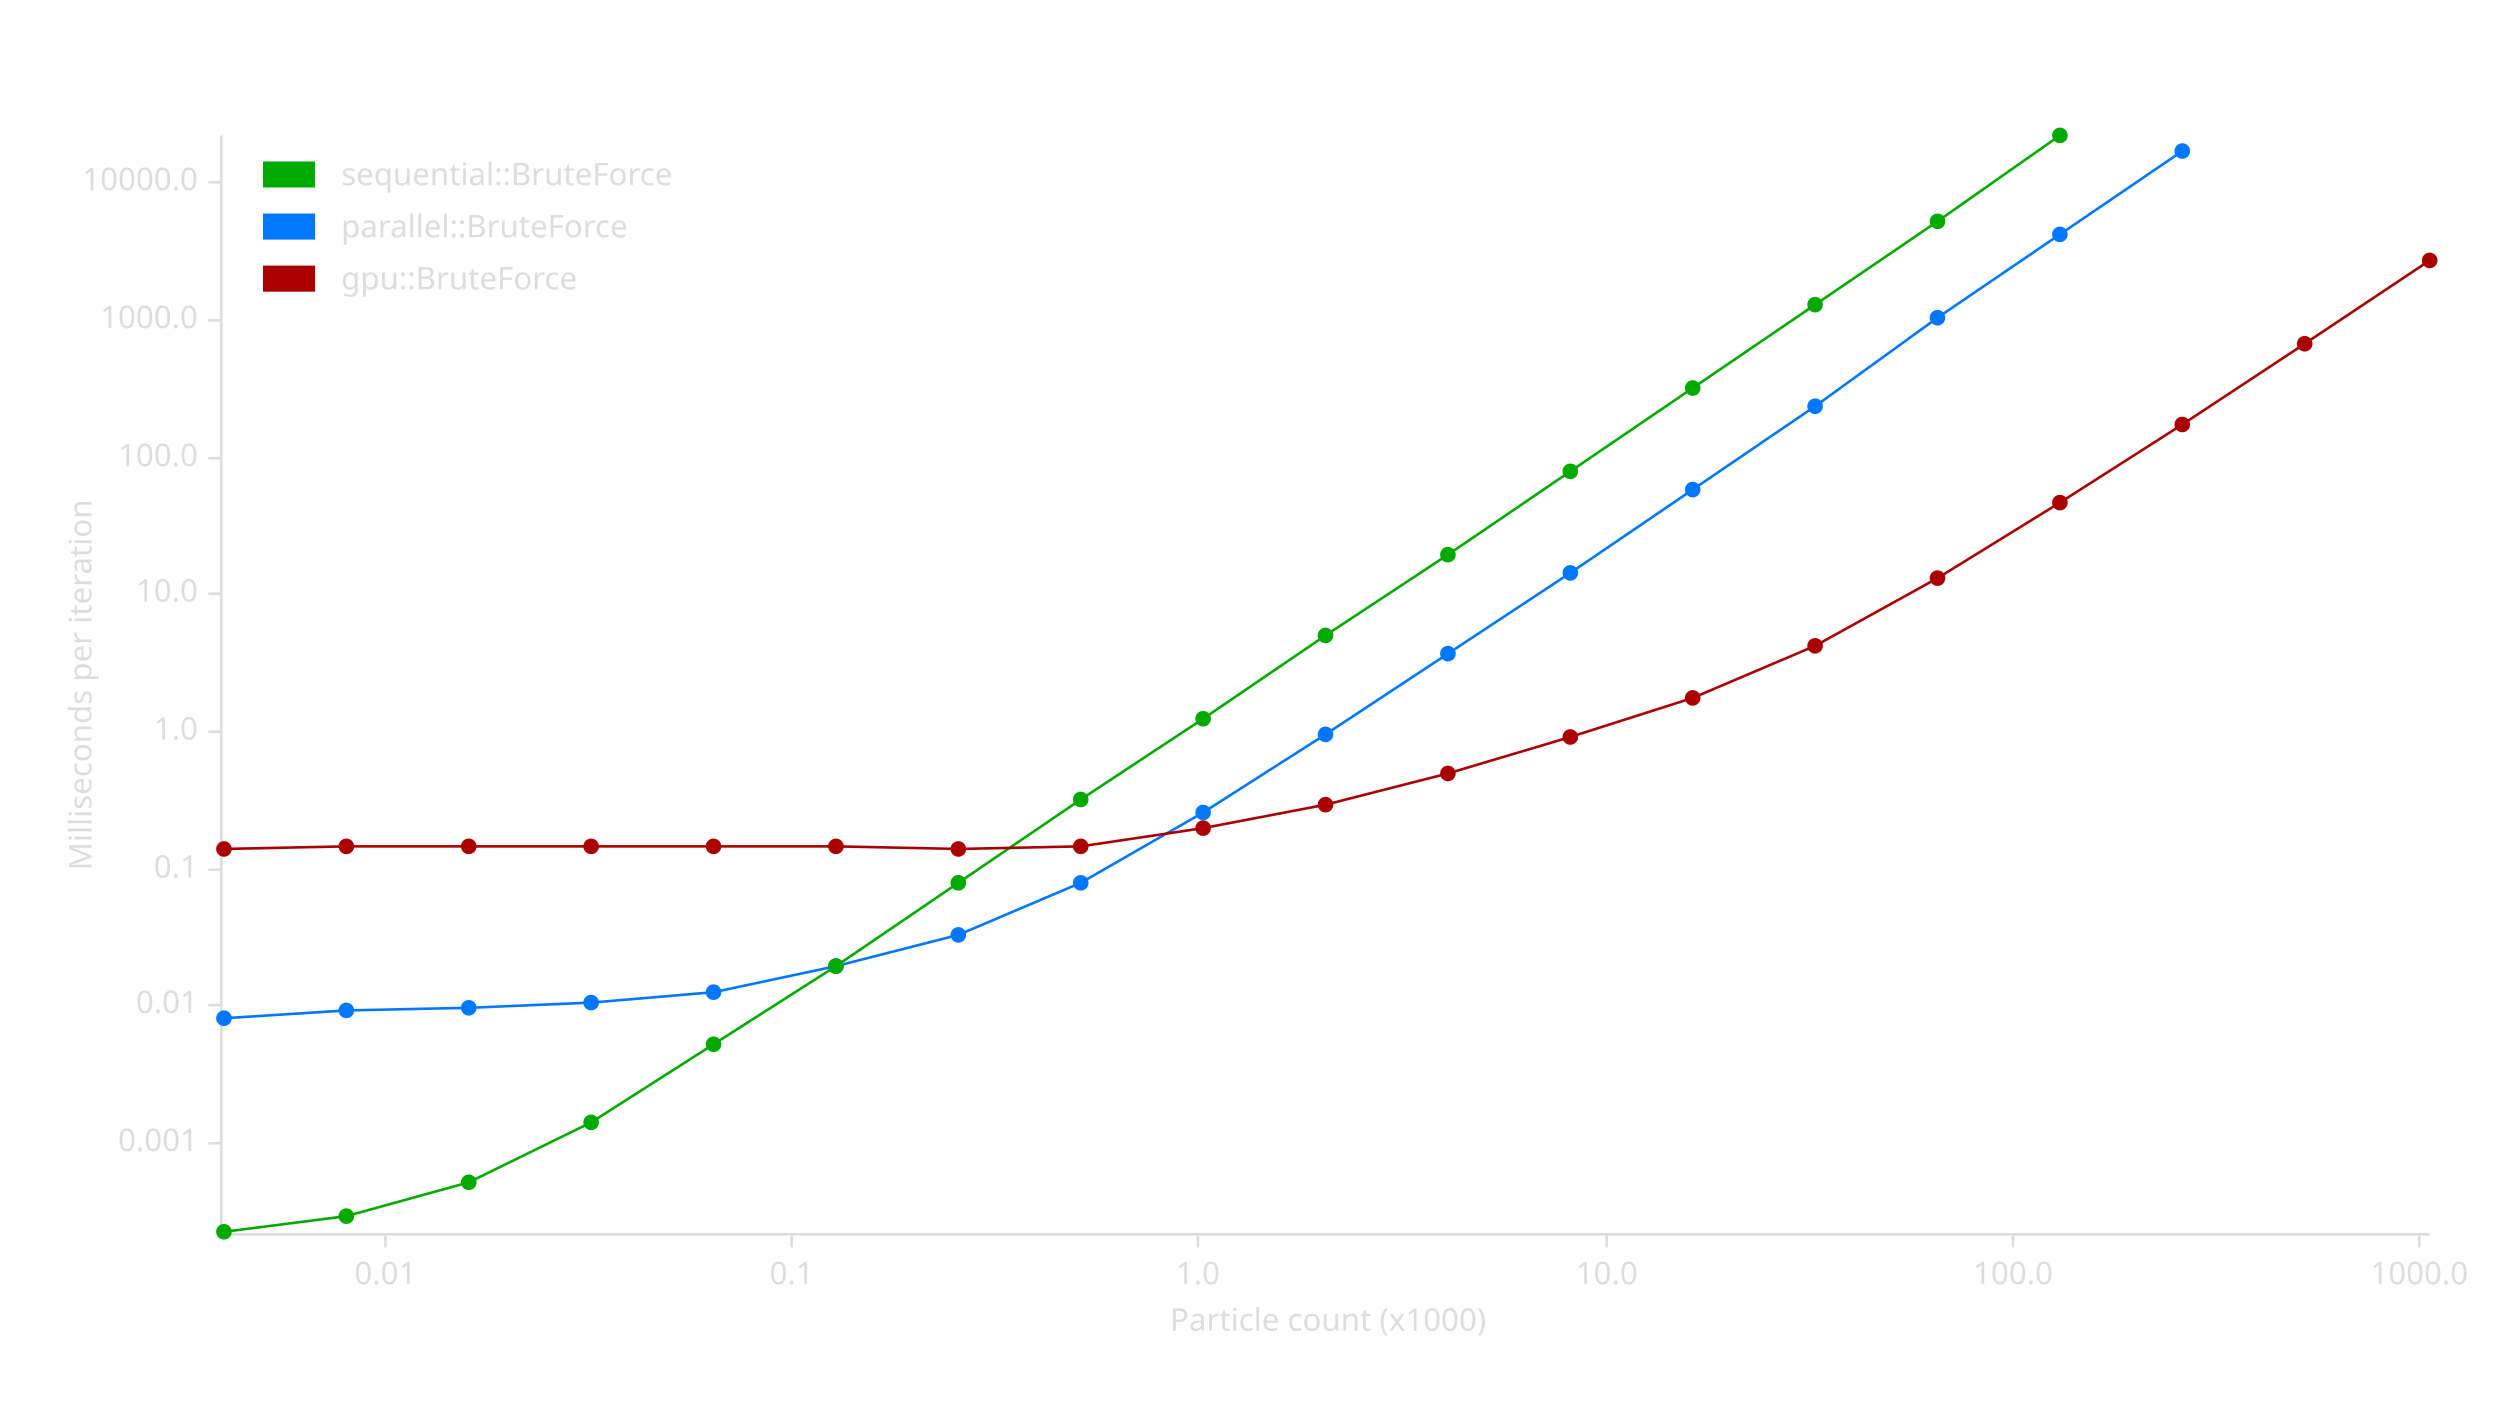
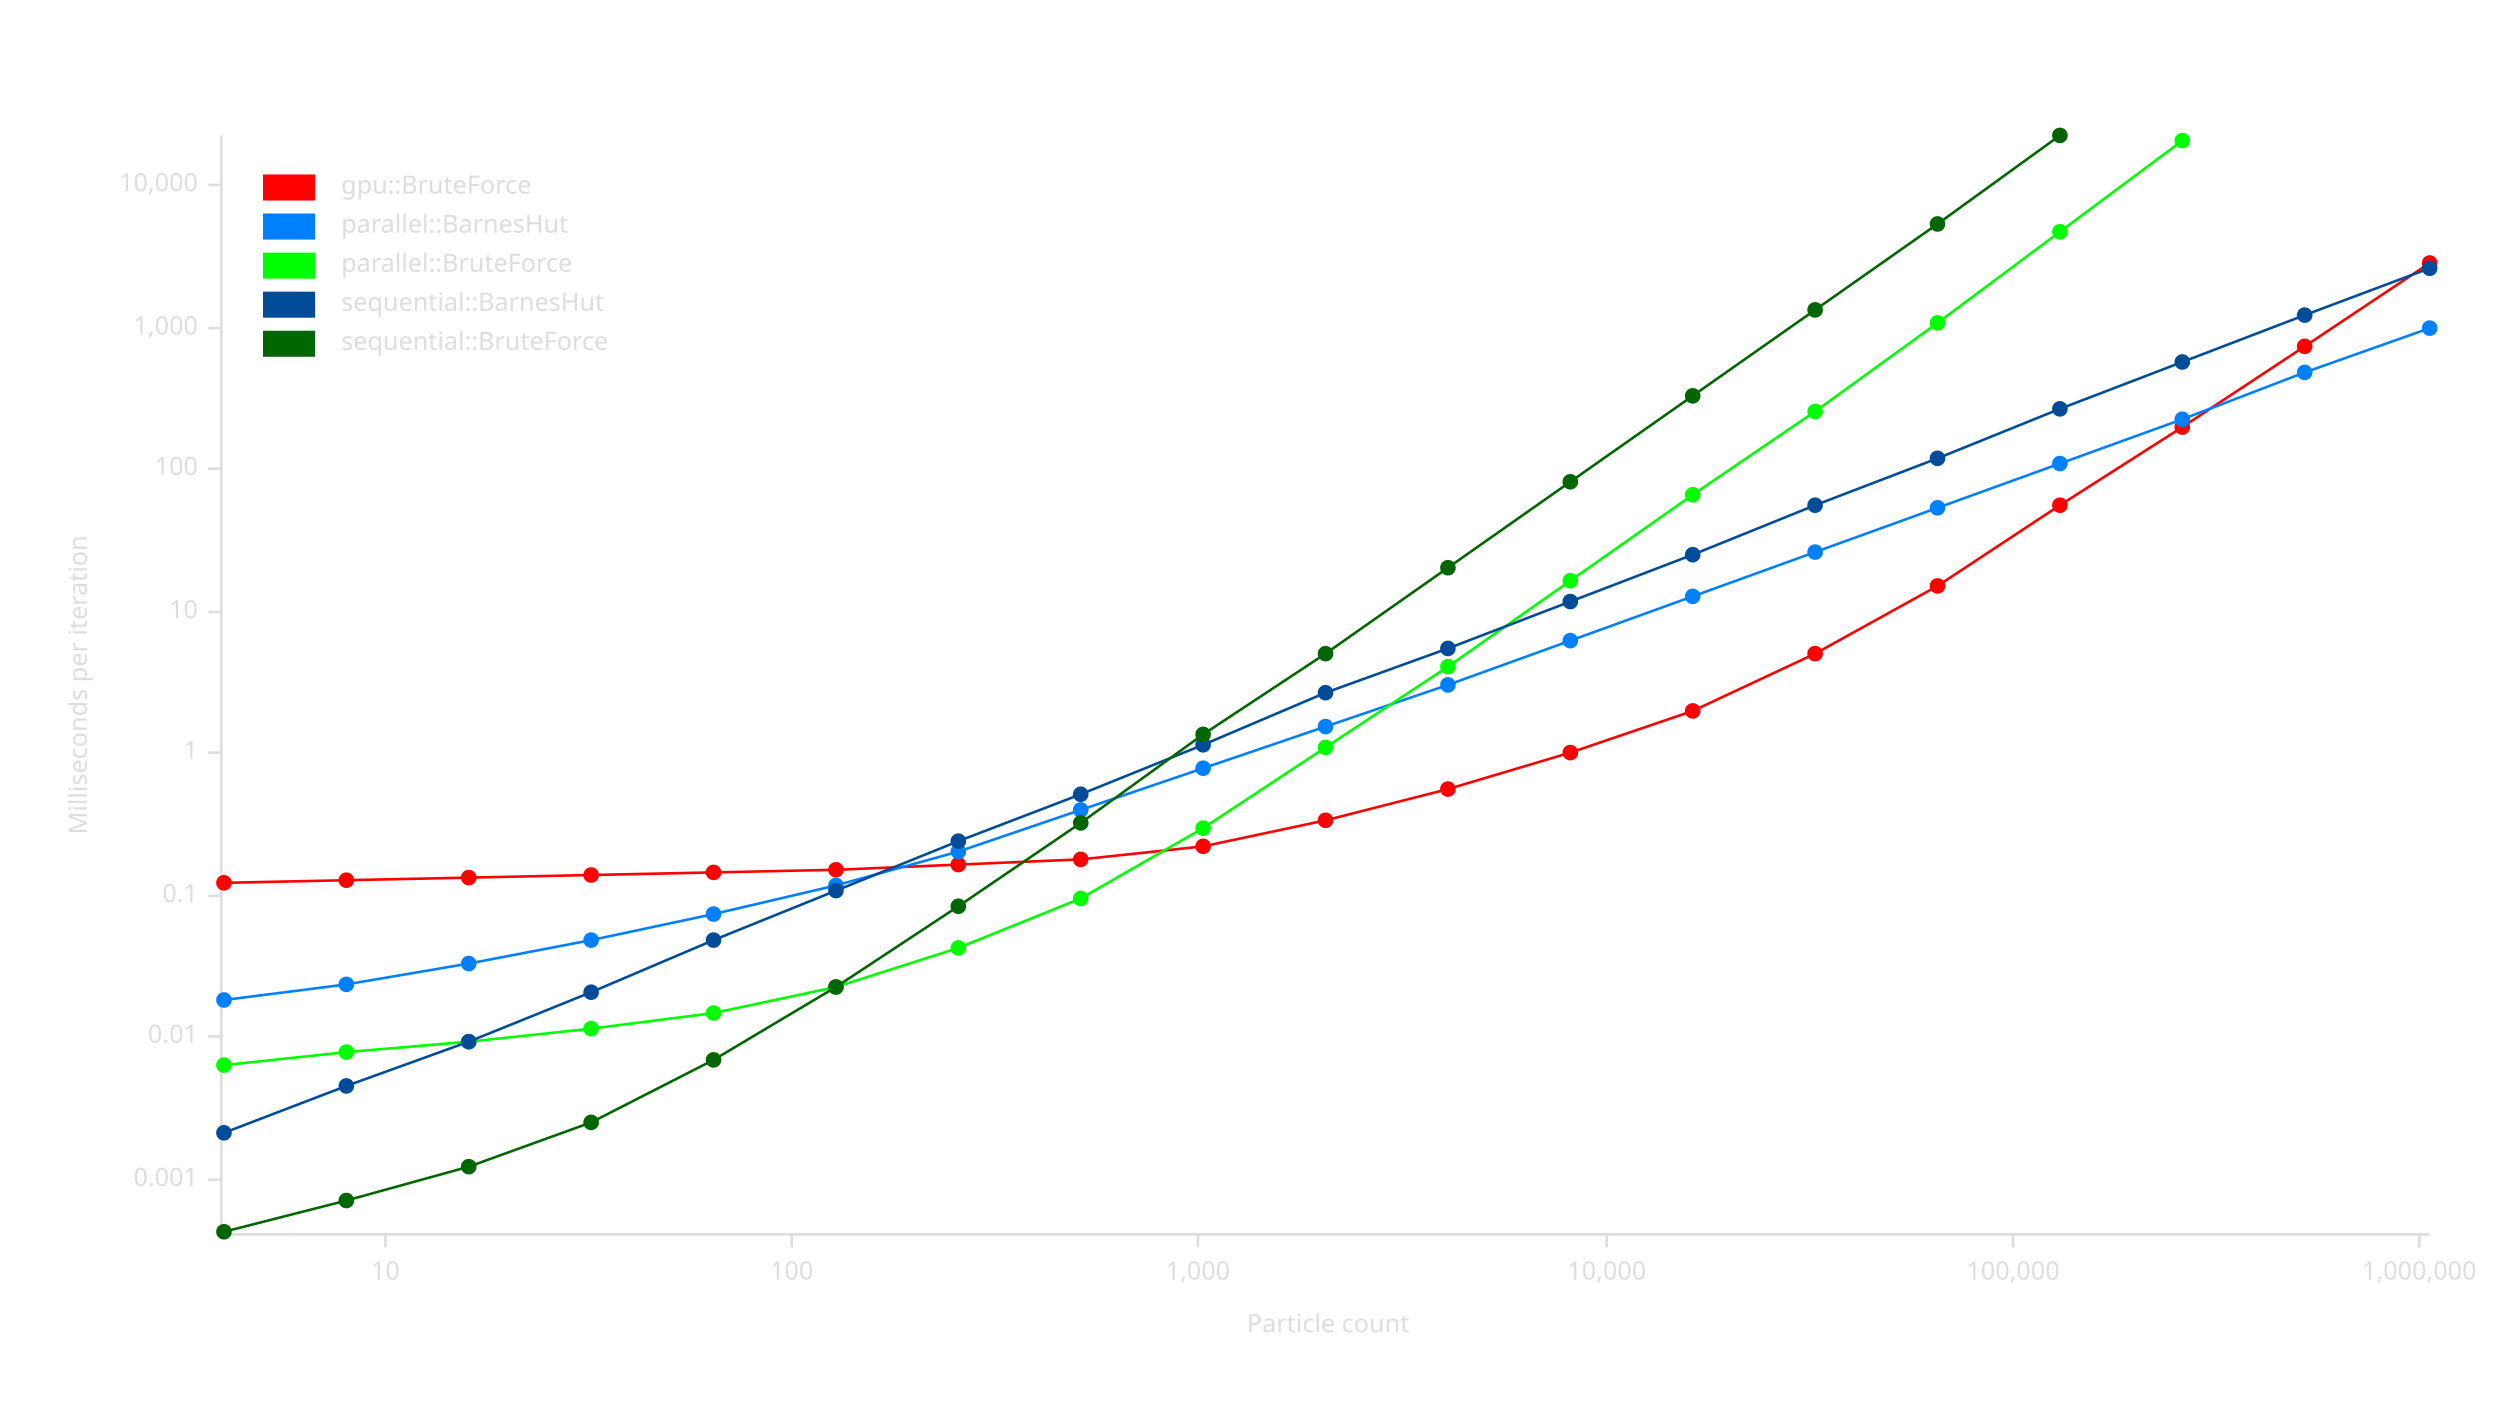
- <svg xmlns="http://www.w3.org/2000/svg" width="960" height="540" viewBox="0 0 960 540" style="background-color:black">
-   <text x="26" y="263" dy="0.76em" text-anchor="middle" font-family="sans-serif" font-size="12" opacity="1" fill="#DDDDDD" transform="rotate(270, 26, 263)">
+ <svg xmlns="http://www.w3.org/2000/svg" width="960" height="540" viewBox="0 0 960 540" style="background-color:#101010">
+   <text x="26" y="263" dy="0.76em" text-anchor="middle" font-family="sans-serif" font-size="9.677" opacity="1" fill="#DDDDDD" transform="rotate(270, 26, 263)">
Milliseconds per iteration
</text>
-   <text x="510" y="514" dy="-0.5ex" text-anchor="middle" font-family="sans-serif" font-size="12" opacity="1" fill="#DDDDDD">
- Particle count (x1000)
+   <text x="510" y="514" dy="-0.5ex" text-anchor="middle" font-family="sans-serif" font-size="9.677" opacity="1" fill="#DDDDDD">
+ Particle count
</text>
  <polyline fill="none" opacity="1" stroke="#DDDDDD" stroke-width="1" points="85,52 85,473 " />
-   <text x="76" y="439" dy="0.5ex" text-anchor="end" font-family="sans-serif" font-size="12" opacity="1" fill="#DDDDDD">
+   <text x="76" y="453" dy="0.5ex" text-anchor="end" font-family="sans-serif" font-size="9.677" opacity="1" fill="#DDDDDD">
0.001
</text>
-   <polyline fill="none" opacity="1" stroke="#DDDDDD" stroke-width="1" points="80,439 85,439 " />
-   <text x="76" y="386" dy="0.5ex" text-anchor="end" font-family="sans-serif" font-size="12" opacity="1" fill="#DDDDDD">
+   <polyline fill="none" opacity="1" stroke="#DDDDDD" stroke-width="1" points="80,453 85,453 " />
+   <text x="76" y="398" dy="0.5ex" text-anchor="end" font-family="sans-serif" font-size="9.677" opacity="1" fill="#DDDDDD">
0.01
</text>
-   <polyline fill="none" opacity="1" stroke="#DDDDDD" stroke-width="1" points="80,386 85,386 " />
-   <text x="76" y="334" dy="0.5ex" text-anchor="end" font-family="sans-serif" font-size="12" opacity="1" fill="#DDDDDD">
+   <polyline fill="none" opacity="1" stroke="#DDDDDD" stroke-width="1" points="80,398 85,398 " />
+   <text x="76" y="344" dy="0.5ex" text-anchor="end" font-family="sans-serif" font-size="9.677" opacity="1" fill="#DDDDDD">
0.1
</text>
-   <polyline fill="none" opacity="1" stroke="#DDDDDD" stroke-width="1" points="80,334 85,334 " />
-   <text x="76" y="281" dy="0.5ex" text-anchor="end" font-family="sans-serif" font-size="12" opacity="1" fill="#DDDDDD">
- 1.0
+   <polyline fill="none" opacity="1" stroke="#DDDDDD" stroke-width="1" points="80,344 85,344 " />
+   <text x="76" y="289" dy="0.5ex" text-anchor="end" font-family="sans-serif" font-size="9.677" opacity="1" fill="#DDDDDD">
+ 1
</text>
-   <polyline fill="none" opacity="1" stroke="#DDDDDD" stroke-width="1" points="80,281 85,281 " />
-   <text x="76" y="228" dy="0.5ex" text-anchor="end" font-family="sans-serif" font-size="12" opacity="1" fill="#DDDDDD">
- 10.0
+   <polyline fill="none" opacity="1" stroke="#DDDDDD" stroke-width="1" points="80,289 85,289 " />
+   <text x="76" y="235" dy="0.5ex" text-anchor="end" font-family="sans-serif" font-size="9.677" opacity="1" fill="#DDDDDD">
+ 10
</text>
-   <polyline fill="none" opacity="1" stroke="#DDDDDD" stroke-width="1" points="80,228 85,228 " />
-   <text x="76" y="176" dy="0.5ex" text-anchor="end" font-family="sans-serif" font-size="12" opacity="1" fill="#DDDDDD">
- 100.0
+   <polyline fill="none" opacity="1" stroke="#DDDDDD" stroke-width="1" points="80,235 85,235 " />
+   <text x="76" y="180" dy="0.5ex" text-anchor="end" font-family="sans-serif" font-size="9.677" opacity="1" fill="#DDDDDD">
+ 100
</text>
-   <polyline fill="none" opacity="1" stroke="#DDDDDD" stroke-width="1" points="80,176 85,176 " />
-   <text x="76" y="123" dy="0.5ex" text-anchor="end" font-family="sans-serif" font-size="12" opacity="1" fill="#DDDDDD">
- 1000.0
+   <polyline fill="none" opacity="1" stroke="#DDDDDD" stroke-width="1" points="80,180 85,180 " />
+   <text x="76" y="126" dy="0.5ex" text-anchor="end" font-family="sans-serif" font-size="9.677" opacity="1" fill="#DDDDDD">
+ 1,000
</text>
-   <polyline fill="none" opacity="1" stroke="#DDDDDD" stroke-width="1" points="80,123 85,123 " />
-   <text x="76" y="70" dy="0.5ex" text-anchor="end" font-family="sans-serif" font-size="12" opacity="1" fill="#DDDDDD">
- 10000.0
+   <polyline fill="none" opacity="1" stroke="#DDDDDD" stroke-width="1" points="80,126 85,126 " />
+   <text x="76" y="71" dy="0.5ex" text-anchor="end" font-family="sans-serif" font-size="9.677" opacity="1" fill="#DDDDDD">
+ 10,000
</text>
-   <polyline fill="none" opacity="1" stroke="#DDDDDD" stroke-width="1" points="80,70 85,70 " />
+   <polyline fill="none" opacity="1" stroke="#DDDDDD" stroke-width="1" points="80,71 85,71 " />
  <polyline fill="none" opacity="1" stroke="#DDDDDD" stroke-width="1" points="86,474 933,474 " />
-   <text x="148" y="484" dy="0.76em" text-anchor="middle" font-family="sans-serif" font-size="12" opacity="1" fill="#DDDDDD">
- 0.01
+   <text x="148" y="484" dy="0.76em" text-anchor="middle" font-family="sans-serif" font-size="9.677" opacity="1" fill="#DDDDDD">
+ 10
</text>
  <polyline fill="none" opacity="1" stroke="#DDDDDD" stroke-width="1" points="148,474 148,479 " />
-   <text x="304" y="484" dy="0.76em" text-anchor="middle" font-family="sans-serif" font-size="12" opacity="1" fill="#DDDDDD">
- 0.1
+   <text x="304" y="484" dy="0.76em" text-anchor="middle" font-family="sans-serif" font-size="9.677" opacity="1" fill="#DDDDDD">
+ 100
</text>
  <polyline fill="none" opacity="1" stroke="#DDDDDD" stroke-width="1" points="304,474 304,479 " />
-   <text x="460" y="484" dy="0.76em" text-anchor="middle" font-family="sans-serif" font-size="12" opacity="1" fill="#DDDDDD">
- 1.0
+   <text x="460" y="484" dy="0.76em" text-anchor="middle" font-family="sans-serif" font-size="9.677" opacity="1" fill="#DDDDDD">
+ 1,000
</text>
  <polyline fill="none" opacity="1" stroke="#DDDDDD" stroke-width="1" points="460,474 460,479 " />
-   <text x="617" y="484" dy="0.76em" text-anchor="middle" font-family="sans-serif" font-size="12" opacity="1" fill="#DDDDDD">
- 10.0
+   <text x="617" y="484" dy="0.76em" text-anchor="middle" font-family="sans-serif" font-size="9.677" opacity="1" fill="#DDDDDD">
+ 10,000
</text>
  <polyline fill="none" opacity="1" stroke="#DDDDDD" stroke-width="1" points="617,474 617,479 " />
-   <text x="773" y="484" dy="0.76em" text-anchor="middle" font-family="sans-serif" font-size="12" opacity="1" fill="#DDDDDD">
- 100.0
+   <text x="773" y="484" dy="0.76em" text-anchor="middle" font-family="sans-serif" font-size="9.677" opacity="1" fill="#DDDDDD">
+ 100,000
</text>
  <polyline fill="none" opacity="1" stroke="#DDDDDD" stroke-width="1" points="773,474 773,479 " />
-   <text x="929" y="484" dy="0.76em" text-anchor="middle" font-family="sans-serif" font-size="12" opacity="1" fill="#DDDDDD">
- 1000.0
+   <text x="929" y="484" dy="0.76em" text-anchor="middle" font-family="sans-serif" font-size="9.677" opacity="1" fill="#DDDDDD">
+ 1,000,000
</text>
  <polyline fill="none" opacity="1" stroke="#DDDDDD" stroke-width="1" points="929,474 929,479 " />
-   <circle cx="86" cy="391" r="3" opacity="1" fill="#0077FF" stroke="none" stroke-width="1" />
-   <circle cx="133" cy="388" r="3" opacity="1" fill="#0077FF" stroke="none" stroke-width="1" />
-   <circle cx="180" cy="387" r="3" opacity="1" fill="#0077FF" stroke="none" stroke-width="1" />
-   <circle cx="227" cy="385" r="3" opacity="1" fill="#0077FF" stroke="none" stroke-width="1" />
-   <circle cx="274" cy="381" r="3" opacity="1" fill="#0077FF" stroke="none" stroke-width="1" />
-   <circle cx="321" cy="371" r="3" opacity="1" fill="#0077FF" stroke="none" stroke-width="1" />
-   <circle cx="368" cy="359" r="3" opacity="1" fill="#0077FF" stroke="none" stroke-width="1" />
-   <circle cx="415" cy="339" r="3" opacity="1" fill="#0077FF" stroke="none" stroke-width="1" />
-   <circle cx="462" cy="312" r="3" opacity="1" fill="#0077FF" stroke="none" stroke-width="1" />
-   <circle cx="509" cy="282" r="3" opacity="1" fill="#0077FF" stroke="none" stroke-width="1" />
-   <circle cx="556" cy="251" r="3" opacity="1" fill="#0077FF" stroke="none" stroke-width="1" />
-   <circle cx="603" cy="220" r="3" opacity="1" fill="#0077FF" stroke="none" stroke-width="1" />
-   <circle cx="650" cy="188" r="3" opacity="1" fill="#0077FF" stroke="none" stroke-width="1" />
-   <circle cx="697" cy="156" r="3" opacity="1" fill="#0077FF" stroke="none" stroke-width="1" />
-   <circle cx="744" cy="122" r="3" opacity="1" fill="#0077FF" stroke="none" stroke-width="1" />
-   <circle cx="791" cy="90" r="3" opacity="1" fill="#0077FF" stroke="none" stroke-width="1" />
-   <circle cx="838" cy="58" r="3" opacity="1" fill="#0077FF" stroke="none" stroke-width="1" />
-   <polyline fill="none" opacity="1" stroke="#0077FF" stroke-width="1" points="86,391 133,388 180,387 227,385 274,381 321,371 368,359 415,339 462,312 509,282 556,251 603,220 650,188 697,156 744,122 791,90 838,58 " />
-   <circle cx="86" cy="473" r="3" opacity="1" fill="#00AA00" stroke="none" stroke-width="1" />
-   <circle cx="133" cy="467" r="3" opacity="1" fill="#00AA00" stroke="none" stroke-width="1" />
-   <circle cx="180" cy="454" r="3" opacity="1" fill="#00AA00" stroke="none" stroke-width="1" />
-   <circle cx="227" cy="431" r="3" opacity="1" fill="#00AA00" stroke="none" stroke-width="1" />
-   <circle cx="274" cy="401" r="3" opacity="1" fill="#00AA00" stroke="none" stroke-width="1" />
-   <circle cx="321" cy="371" r="3" opacity="1" fill="#00AA00" stroke="none" stroke-width="1" />
-   <circle cx="368" cy="339" r="3" opacity="1" fill="#00AA00" stroke="none" stroke-width="1" />
-   <circle cx="415" cy="307" r="3" opacity="1" fill="#00AA00" stroke="none" stroke-width="1" />
-   <circle cx="462" cy="276" r="3" opacity="1" fill="#00AA00" stroke="none" stroke-width="1" />
-   <circle cx="509" cy="244" r="3" opacity="1" fill="#00AA00" stroke="none" stroke-width="1" />
-   <circle cx="556" cy="213" r="3" opacity="1" fill="#00AA00" stroke="none" stroke-width="1" />
-   <circle cx="603" cy="181" r="3" opacity="1" fill="#00AA00" stroke="none" stroke-width="1" />
-   <circle cx="650" cy="149" r="3" opacity="1" fill="#00AA00" stroke="none" stroke-width="1" />
-   <circle cx="697" cy="117" r="3" opacity="1" fill="#00AA00" stroke="none" stroke-width="1" />
-   <circle cx="744" cy="85" r="3" opacity="1" fill="#00AA00" stroke="none" stroke-width="1" />
-   <circle cx="791" cy="52" r="3" opacity="1" fill="#00AA00" stroke="none" stroke-width="1" />
-   <polyline fill="none" opacity="1" stroke="#00AA00" stroke-width="1" points="86,473 133,467 180,454 227,431 274,401 321,371 368,339 415,307 462,276 509,244 556,213 603,181 650,149 697,117 744,85 791,52 " />
-   <circle cx="86" cy="326" r="3" opacity="1" fill="#AA0000" stroke="none" stroke-width="1" />
-   <circle cx="133" cy="325" r="3" opacity="1" fill="#AA0000" stroke="none" stroke-width="1" />
-   <circle cx="180" cy="325" r="3" opacity="1" fill="#AA0000" stroke="none" stroke-width="1" />
-   <circle cx="227" cy="325" r="3" opacity="1" fill="#AA0000" stroke="none" stroke-width="1" />
-   <circle cx="274" cy="325" r="3" opacity="1" fill="#AA0000" stroke="none" stroke-width="1" />
-   <circle cx="321" cy="325" r="3" opacity="1" fill="#AA0000" stroke="none" stroke-width="1" />
-   <circle cx="368" cy="326" r="3" opacity="1" fill="#AA0000" stroke="none" stroke-width="1" />
-   <circle cx="415" cy="325" r="3" opacity="1" fill="#AA0000" stroke="none" stroke-width="1" />
-   <circle cx="462" cy="318" r="3" opacity="1" fill="#AA0000" stroke="none" stroke-width="1" />
-   <circle cx="509" cy="309" r="3" opacity="1" fill="#AA0000" stroke="none" stroke-width="1" />
-   <circle cx="556" cy="297" r="3" opacity="1" fill="#AA0000" stroke="none" stroke-width="1" />
-   <circle cx="603" cy="283" r="3" opacity="1" fill="#AA0000" stroke="none" stroke-width="1" />
-   <circle cx="650" cy="268" r="3" opacity="1" fill="#AA0000" stroke="none" stroke-width="1" />
-   <circle cx="697" cy="248" r="3" opacity="1" fill="#AA0000" stroke="none" stroke-width="1" />
-   <circle cx="744" cy="222" r="3" opacity="1" fill="#AA0000" stroke="none" stroke-width="1" />
-   <circle cx="791" cy="193" r="3" opacity="1" fill="#AA0000" stroke="none" stroke-width="1" />
-   <circle cx="838" cy="163" r="3" opacity="1" fill="#AA0000" stroke="none" stroke-width="1" />
-   <circle cx="885" cy="132" r="3" opacity="1" fill="#AA0000" stroke="none" stroke-width="1" />
-   <circle cx="933" cy="100" r="3" opacity="1" fill="#AA0000" stroke="none" stroke-width="1" />
-   <polyline fill="none" opacity="1" stroke="#AA0000" stroke-width="1" points="86,326 133,325 180,325 227,325 274,325 321,325 368,326 415,325 462,318 509,309 556,297 603,283 650,268 697,248 744,222 791,193 838,163 885,132 933,100 " />
-   <text x="131" y="62" dy="0.76em" text-anchor="start" font-family="sans-serif" font-size="12" opacity="1" fill="#DDDDDD">
+   <circle cx="86" cy="339" r="3" opacity="1" fill="#FF0000" stroke="none" stroke-width="1" />
+   <circle cx="133" cy="338" r="3" opacity="1" fill="#FF0000" stroke="none" stroke-width="1" />
+   <circle cx="180" cy="337" r="3" opacity="1" fill="#FF0000" stroke="none" stroke-width="1" />
+   <circle cx="227" cy="336" r="3" opacity="1" fill="#FF0000" stroke="none" stroke-width="1" />
+   <circle cx="274" cy="335" r="3" opacity="1" fill="#FF0000" stroke="none" stroke-width="1" />
+   <circle cx="321" cy="334" r="3" opacity="1" fill="#FF0000" stroke="none" stroke-width="1" />
+   <circle cx="368" cy="332" r="3" opacity="1" fill="#FF0000" stroke="none" stroke-width="1" />
+   <circle cx="415" cy="330" r="3" opacity="1" fill="#FF0000" stroke="none" stroke-width="1" />
+   <circle cx="462" cy="325" r="3" opacity="1" fill="#FF0000" stroke="none" stroke-width="1" />
+   <circle cx="509" cy="315" r="3" opacity="1" fill="#FF0000" stroke="none" stroke-width="1" />
+   <circle cx="556" cy="303" r="3" opacity="1" fill="#FF0000" stroke="none" stroke-width="1" />
+   <circle cx="603" cy="289" r="3" opacity="1" fill="#FF0000" stroke="none" stroke-width="1" />
+   <circle cx="650" cy="273" r="3" opacity="1" fill="#FF0000" stroke="none" stroke-width="1" />
+   <circle cx="697" cy="251" r="3" opacity="1" fill="#FF0000" stroke="none" stroke-width="1" />
+   <circle cx="744" cy="225" r="3" opacity="1" fill="#FF0000" stroke="none" stroke-width="1" />
+   <circle cx="791" cy="194" r="3" opacity="1" fill="#FF0000" stroke="none" stroke-width="1" />
+   <circle cx="838" cy="164" r="3" opacity="1" fill="#FF0000" stroke="none" stroke-width="1" />
+   <circle cx="885" cy="133" r="3" opacity="1" fill="#FF0000" stroke="none" stroke-width="1" />
+   <circle cx="933" cy="101" r="3" opacity="1" fill="#FF0000" stroke="none" stroke-width="1" />
+   <polyline fill="none" opacity="1" stroke="#FF0000" stroke-width="1" points="86,339 133,338 180,337 227,336 274,335 321,334 368,332 415,330 462,325 509,315 556,303 603,289 650,273 697,251 744,225 791,194 838,164 885,133 933,101 " />
+   <circle cx="86" cy="384" r="3" opacity="1" fill="#0080FF" stroke="none" stroke-width="1" />
+   <circle cx="133" cy="378" r="3" opacity="1" fill="#0080FF" stroke="none" stroke-width="1" />
+   <circle cx="180" cy="370" r="3" opacity="1" fill="#0080FF" stroke="none" stroke-width="1" />
+   <circle cx="227" cy="361" r="3" opacity="1" fill="#0080FF" stroke="none" stroke-width="1" />
+   <circle cx="274" cy="351" r="3" opacity="1" fill="#0080FF" stroke="none" stroke-width="1" />
+   <circle cx="321" cy="340" r="3" opacity="1" fill="#0080FF" stroke="none" stroke-width="1" />
+   <circle cx="368" cy="327" r="3" opacity="1" fill="#0080FF" stroke="none" stroke-width="1" />
+   <circle cx="415" cy="311" r="3" opacity="1" fill="#0080FF" stroke="none" stroke-width="1" />
+   <circle cx="462" cy="295" r="3" opacity="1" fill="#0080FF" stroke="none" stroke-width="1" />
+   <circle cx="509" cy="279" r="3" opacity="1" fill="#0080FF" stroke="none" stroke-width="1" />
+   <circle cx="556" cy="263" r="3" opacity="1" fill="#0080FF" stroke="none" stroke-width="1" />
+   <circle cx="603" cy="246" r="3" opacity="1" fill="#0080FF" stroke="none" stroke-width="1" />
+   <circle cx="650" cy="229" r="3" opacity="1" fill="#0080FF" stroke="none" stroke-width="1" />
+   <circle cx="697" cy="212" r="3" opacity="1" fill="#0080FF" stroke="none" stroke-width="1" />
+   <circle cx="744" cy="195" r="3" opacity="1" fill="#0080FF" stroke="none" stroke-width="1" />
+   <circle cx="791" cy="178" r="3" opacity="1" fill="#0080FF" stroke="none" stroke-width="1" />
+   <circle cx="838" cy="161" r="3" opacity="1" fill="#0080FF" stroke="none" stroke-width="1" />
+   <circle cx="885" cy="143" r="3" opacity="1" fill="#0080FF" stroke="none" stroke-width="1" />
+   <circle cx="933" cy="126" r="3" opacity="1" fill="#0080FF" stroke="none" stroke-width="1" />
+   <polyline fill="none" opacity="1" stroke="#0080FF" stroke-width="1" points="86,384 133,378 180,370 227,361 274,351 321,340 368,327 415,311 462,295 509,279 556,263 603,246 650,229 697,212 744,195 791,178 838,161 885,143 933,126 " />
+   <circle cx="86" cy="409" r="3" opacity="1" fill="#00FF00" stroke="none" stroke-width="1" />
+   <circle cx="133" cy="404" r="3" opacity="1" fill="#00FF00" stroke="none" stroke-width="1" />
+   <circle cx="180" cy="400" r="3" opacity="1" fill="#00FF00" stroke="none" stroke-width="1" />
+   <circle cx="227" cy="395" r="3" opacity="1" fill="#00FF00" stroke="none" stroke-width="1" />
+   <circle cx="274" cy="389" r="3" opacity="1" fill="#00FF00" stroke="none" stroke-width="1" />
+   <circle cx="321" cy="379" r="3" opacity="1" fill="#00FF00" stroke="none" stroke-width="1" />
+   <circle cx="368" cy="364" r="3" opacity="1" fill="#00FF00" stroke="none" stroke-width="1" />
+   <circle cx="415" cy="345" r="3" opacity="1" fill="#00FF00" stroke="none" stroke-width="1" />
+   <circle cx="462" cy="318" r="3" opacity="1" fill="#00FF00" stroke="none" stroke-width="1" />
+   <circle cx="509" cy="287" r="3" opacity="1" fill="#00FF00" stroke="none" stroke-width="1" />
+   <circle cx="556" cy="256" r="3" opacity="1" fill="#00FF00" stroke="none" stroke-width="1" />
+   <circle cx="603" cy="223" r="3" opacity="1" fill="#00FF00" stroke="none" stroke-width="1" />
+   <circle cx="650" cy="190" r="3" opacity="1" fill="#00FF00" stroke="none" stroke-width="1" />
+   <circle cx="697" cy="158" r="3" opacity="1" fill="#00FF00" stroke="none" stroke-width="1" />
+   <circle cx="744" cy="124" r="3" opacity="1" fill="#00FF00" stroke="none" stroke-width="1" />
+   <circle cx="791" cy="89" r="3" opacity="1" fill="#00FF00" stroke="none" stroke-width="1" />
+   <circle cx="838" cy="54" r="3" opacity="1" fill="#00FF00" stroke="none" stroke-width="1" />
+   <polyline fill="none" opacity="1" stroke="#00FF00" stroke-width="1" points="86,409 133,404 180,400 227,395 274,389 321,379 368,364 415,345 462,318 509,287 556,256 603,223 650,190 697,158 744,124 791,89 838,54 " />
+   <circle cx="86" cy="435" r="3" opacity="1" fill="#004C99" stroke="none" stroke-width="1" />
+   <circle cx="133" cy="417" r="3" opacity="1" fill="#004C99" stroke="none" stroke-width="1" />
+   <circle cx="180" cy="400" r="3" opacity="1" fill="#004C99" stroke="none" stroke-width="1" />
+   <circle cx="227" cy="381" r="3" opacity="1" fill="#004C99" stroke="none" stroke-width="1" />
+   <circle cx="274" cy="361" r="3" opacity="1" fill="#004C99" stroke="none" stroke-width="1" />
+   <circle cx="321" cy="342" r="3" opacity="1" fill="#004C99" stroke="none" stroke-width="1" />
+   <circle cx="368" cy="323" r="3" opacity="1" fill="#004C99" stroke="none" stroke-width="1" />
+   <circle cx="415" cy="305" r="3" opacity="1" fill="#004C99" stroke="none" stroke-width="1" />
+   <circle cx="462" cy="286" r="3" opacity="1" fill="#004C99" stroke="none" stroke-width="1" />
+   <circle cx="509" cy="266" r="3" opacity="1" fill="#004C99" stroke="none" stroke-width="1" />
+   <circle cx="556" cy="249" r="3" opacity="1" fill="#004C99" stroke="none" stroke-width="1" />
+   <circle cx="603" cy="231" r="3" opacity="1" fill="#004C99" stroke="none" stroke-width="1" />
+   <circle cx="650" cy="213" r="3" opacity="1" fill="#004C99" stroke="none" stroke-width="1" />
+   <circle cx="697" cy="194" r="3" opacity="1" fill="#004C99" stroke="none" stroke-width="1" />
+   <circle cx="744" cy="176" r="3" opacity="1" fill="#004C99" stroke="none" stroke-width="1" />
+   <circle cx="791" cy="157" r="3" opacity="1" fill="#004C99" stroke="none" stroke-width="1" />
+   <circle cx="838" cy="139" r="3" opacity="1" fill="#004C99" stroke="none" stroke-width="1" />
+   <circle cx="885" cy="121" r="3" opacity="1" fill="#004C99" stroke="none" stroke-width="1" />
+   <circle cx="933" cy="103" r="3" opacity="1" fill="#004C99" stroke="none" stroke-width="1" />
+   <polyline fill="none" opacity="1" stroke="#004C99" stroke-width="1" points="86,435 133,417 180,400 227,381 274,361 321,342 368,323 415,305 462,286 509,266 556,249 603,231 650,213 697,194 744,176 791,157 838,139 885,121 933,103 " />
+   <circle cx="86" cy="473" r="3" opacity="1" fill="#006600" stroke="none" stroke-width="1" />
+   <circle cx="133" cy="461" r="3" opacity="1" fill="#006600" stroke="none" stroke-width="1" />
+   <circle cx="180" cy="448" r="3" opacity="1" fill="#006600" stroke="none" stroke-width="1" />
+   <circle cx="227" cy="431" r="3" opacity="1" fill="#006600" stroke="none" stroke-width="1" />
+   <circle cx="274" cy="407" r="3" opacity="1" fill="#006600" stroke="none" stroke-width="1" />
+   <circle cx="321" cy="379" r="3" opacity="1" fill="#006600" stroke="none" stroke-width="1" />
+   <circle cx="368" cy="348" r="3" opacity="1" fill="#006600" stroke="none" stroke-width="1" />
+   <circle cx="415" cy="316" r="3" opacity="1" fill="#006600" stroke="none" stroke-width="1" />
+   <circle cx="462" cy="282" r="3" opacity="1" fill="#006600" stroke="none" stroke-width="1" />
+   <circle cx="509" cy="251" r="3" opacity="1" fill="#006600" stroke="none" stroke-width="1" />
+   <circle cx="556" cy="218" r="3" opacity="1" fill="#006600" stroke="none" stroke-width="1" />
+   <circle cx="603" cy="185" r="3" opacity="1" fill="#006600" stroke="none" stroke-width="1" />
+   <circle cx="650" cy="152" r="3" opacity="1" fill="#006600" stroke="none" stroke-width="1" />
+   <circle cx="697" cy="119" r="3" opacity="1" fill="#006600" stroke="none" stroke-width="1" />
+   <circle cx="744" cy="86" r="3" opacity="1" fill="#006600" stroke="none" stroke-width="1" />
+   <circle cx="791" cy="52" r="3" opacity="1" fill="#006600" stroke="none" stroke-width="1" />
+   <polyline fill="none" opacity="1" stroke="#006600" stroke-width="1" points="86,473 133,461 180,448 227,431 274,407 321,379 368,348 415,316 462,282 509,251 556,218 603,185 650,152 697,119 744,86 791,52 " />
+   <text x="131" y="67" dy="0.76em" text-anchor="start" font-family="sans-serif" font-size="9.677" opacity="1" fill="#DDDDDD">
+ gpu::BruteForce
+ </text>
+   <text x="131" y="82" dy="0.76em" text-anchor="start" font-family="sans-serif" font-size="9.677" opacity="1" fill="#DDDDDD">
+ parallel::BarnesHut
+ </text>
+   <text x="131" y="97" dy="0.76em" text-anchor="start" font-family="sans-serif" font-size="9.677" opacity="1" fill="#DDDDDD">
+ parallel::BruteForce
+ </text>
+   <text x="131" y="112" dy="0.76em" text-anchor="start" font-family="sans-serif" font-size="9.677" opacity="1" fill="#DDDDDD">
+ sequential::BarnesHut
+ </text>
+   <text x="131" y="127" dy="0.76em" text-anchor="start" font-family="sans-serif" font-size="9.677" opacity="1" fill="#DDDDDD">
sequential::BruteForce
</text>
-   <text x="131" y="82" dy="0.76em" text-anchor="start" font-family="sans-serif" font-size="12" opacity="1" fill="#DDDDDD">
- parallel::BruteForce
- </text>
-   <text x="131" y="102" dy="0.76em" text-anchor="start" font-family="sans-serif" font-size="12" opacity="1" fill="#DDDDDD">
- gpu::BruteForce
- </text>
-   <rect x="101" y="62" width="20" height="10" opacity="1" fill="#00AA00" stroke="none" />
-   <rect x="101" y="82" width="20" height="10" opacity="1" fill="#0077FF" stroke="none" />
-   <rect x="101" y="102" width="20" height="10" opacity="1" fill="#AA0000" stroke="none" />
+   <rect x="101" y="67" width="20" height="10" opacity="1" fill="#FF0000" stroke="none" />
+   <rect x="101" y="82" width="20" height="10" opacity="1" fill="#0080FF" stroke="none" />
+   <rect x="101" y="97" width="20" height="10" opacity="1" fill="#00FF00" stroke="none" />
+   <rect x="101" y="112" width="20" height="10" opacity="1" fill="#004C99" stroke="none" />
+   <rect x="101" y="127" width="20" height="10" opacity="1" fill="#006600" stroke="none" />
</svg>
